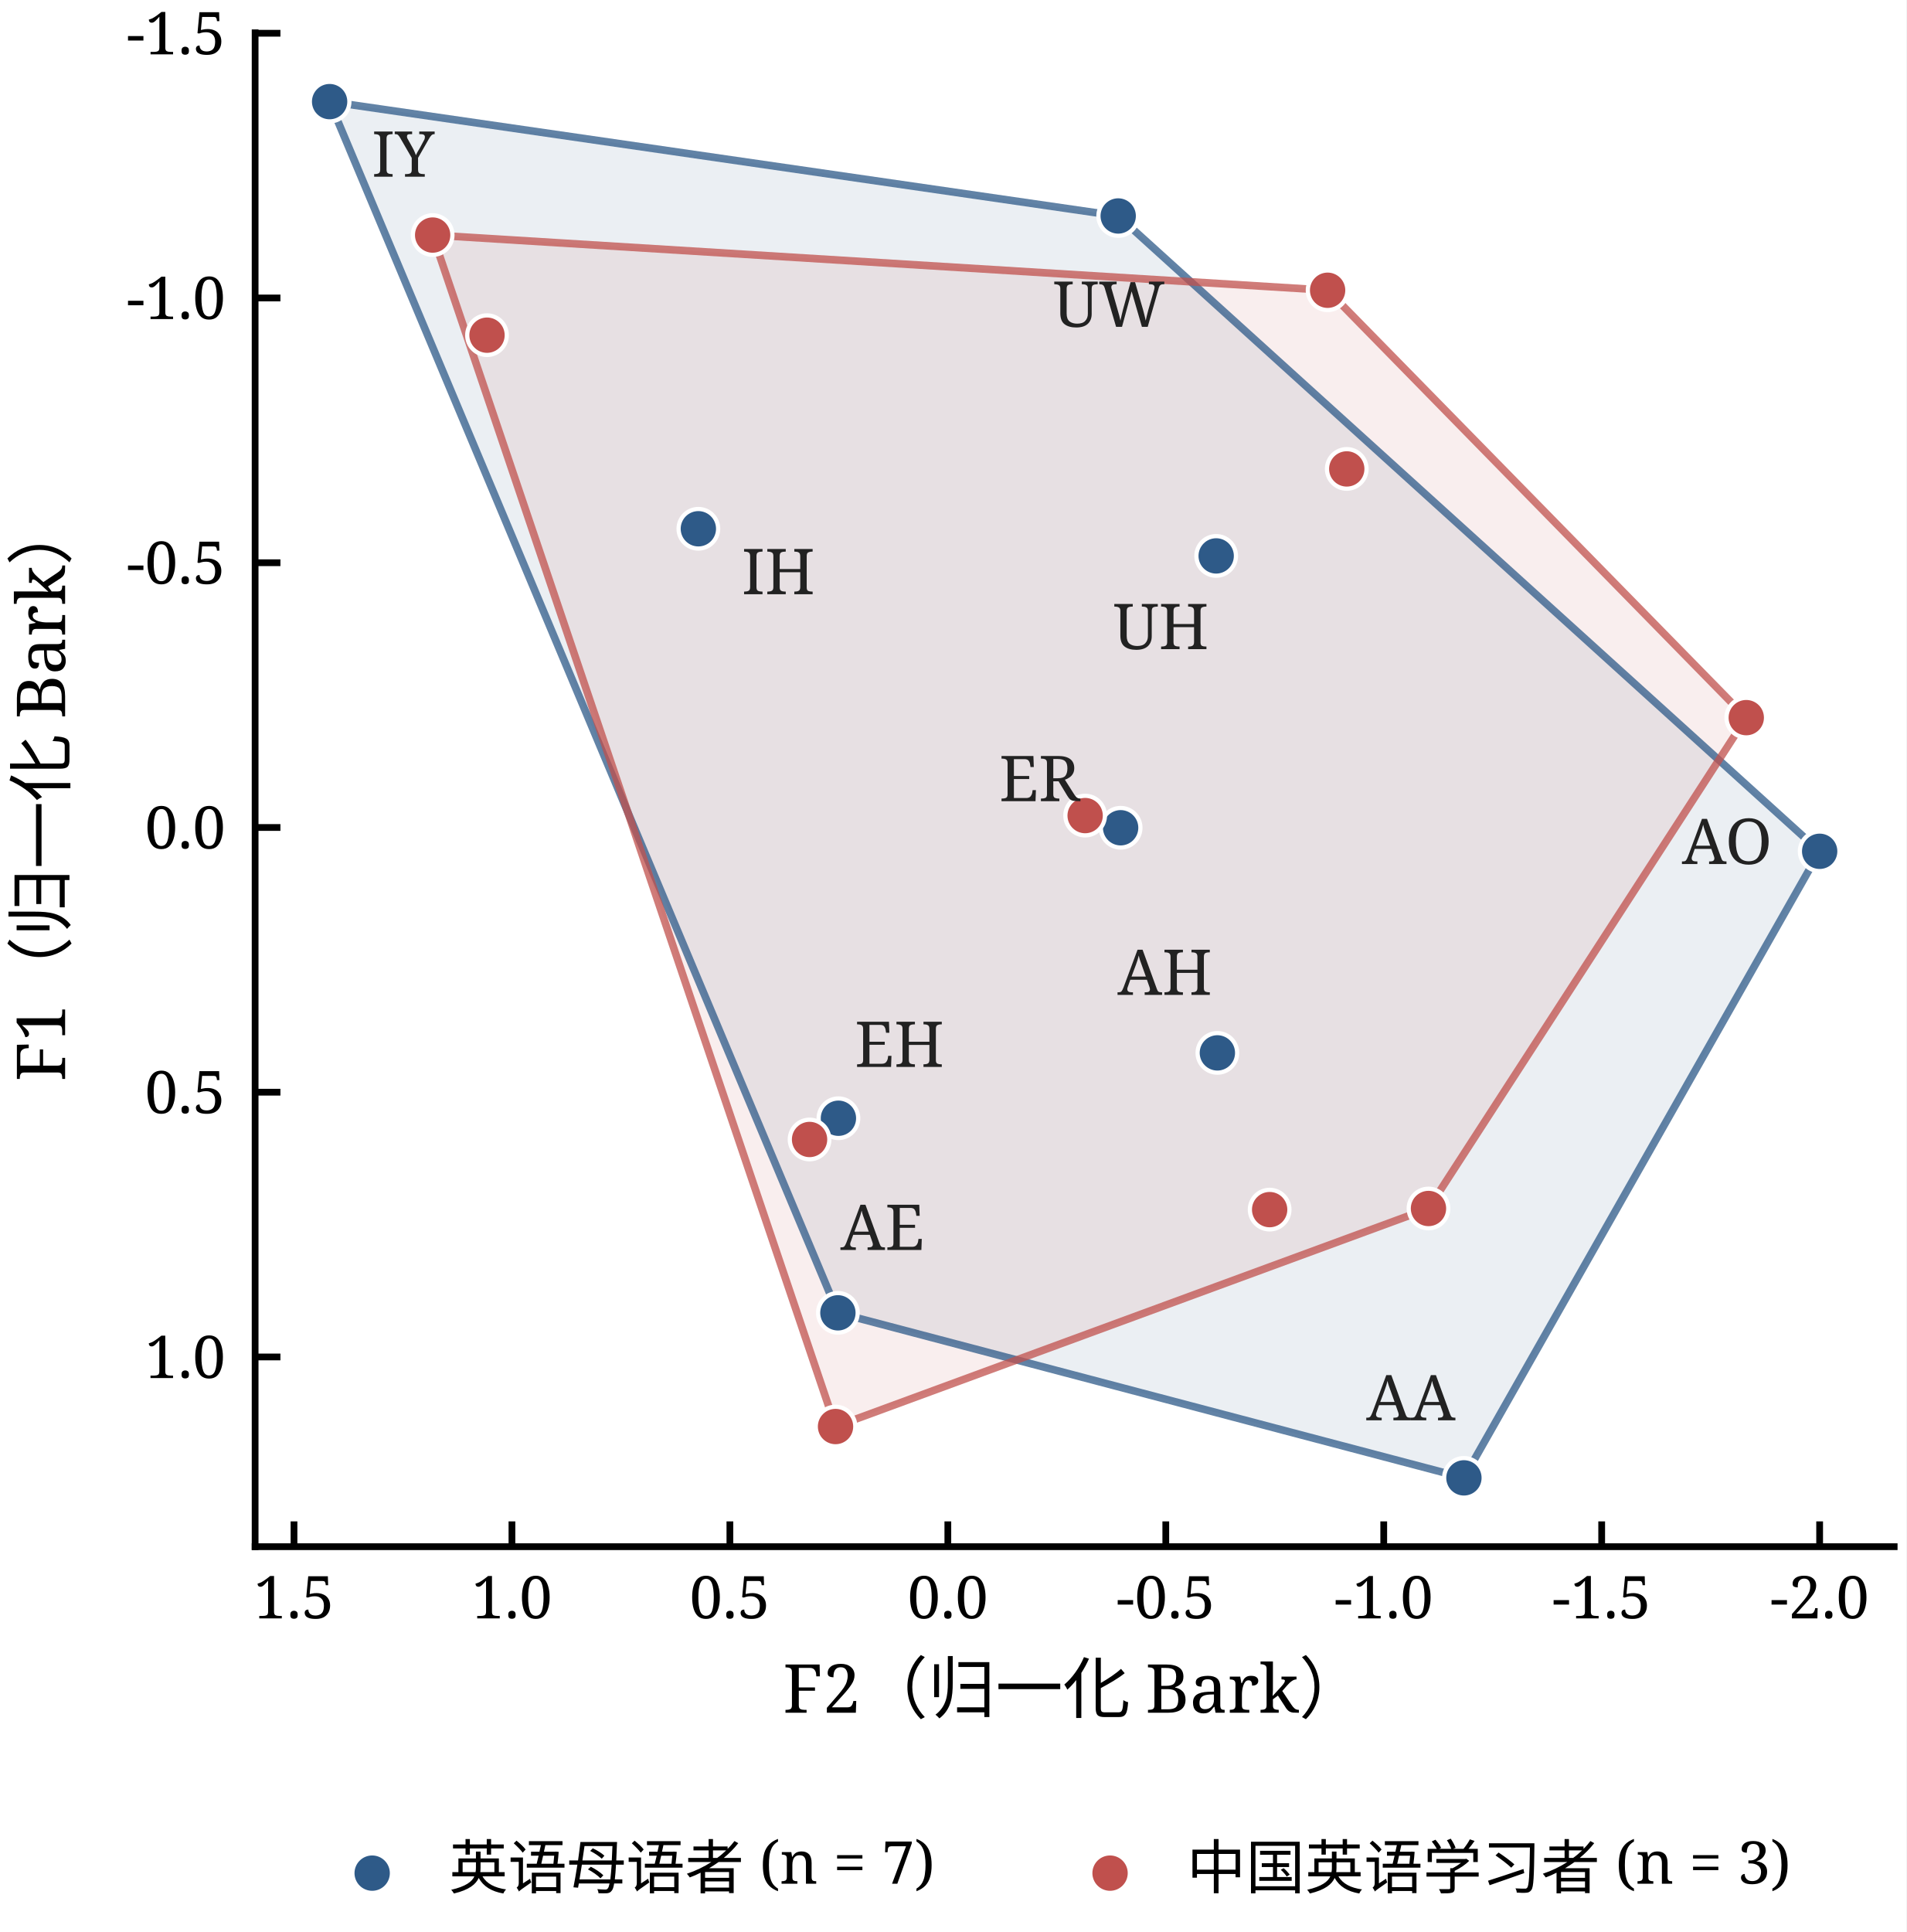
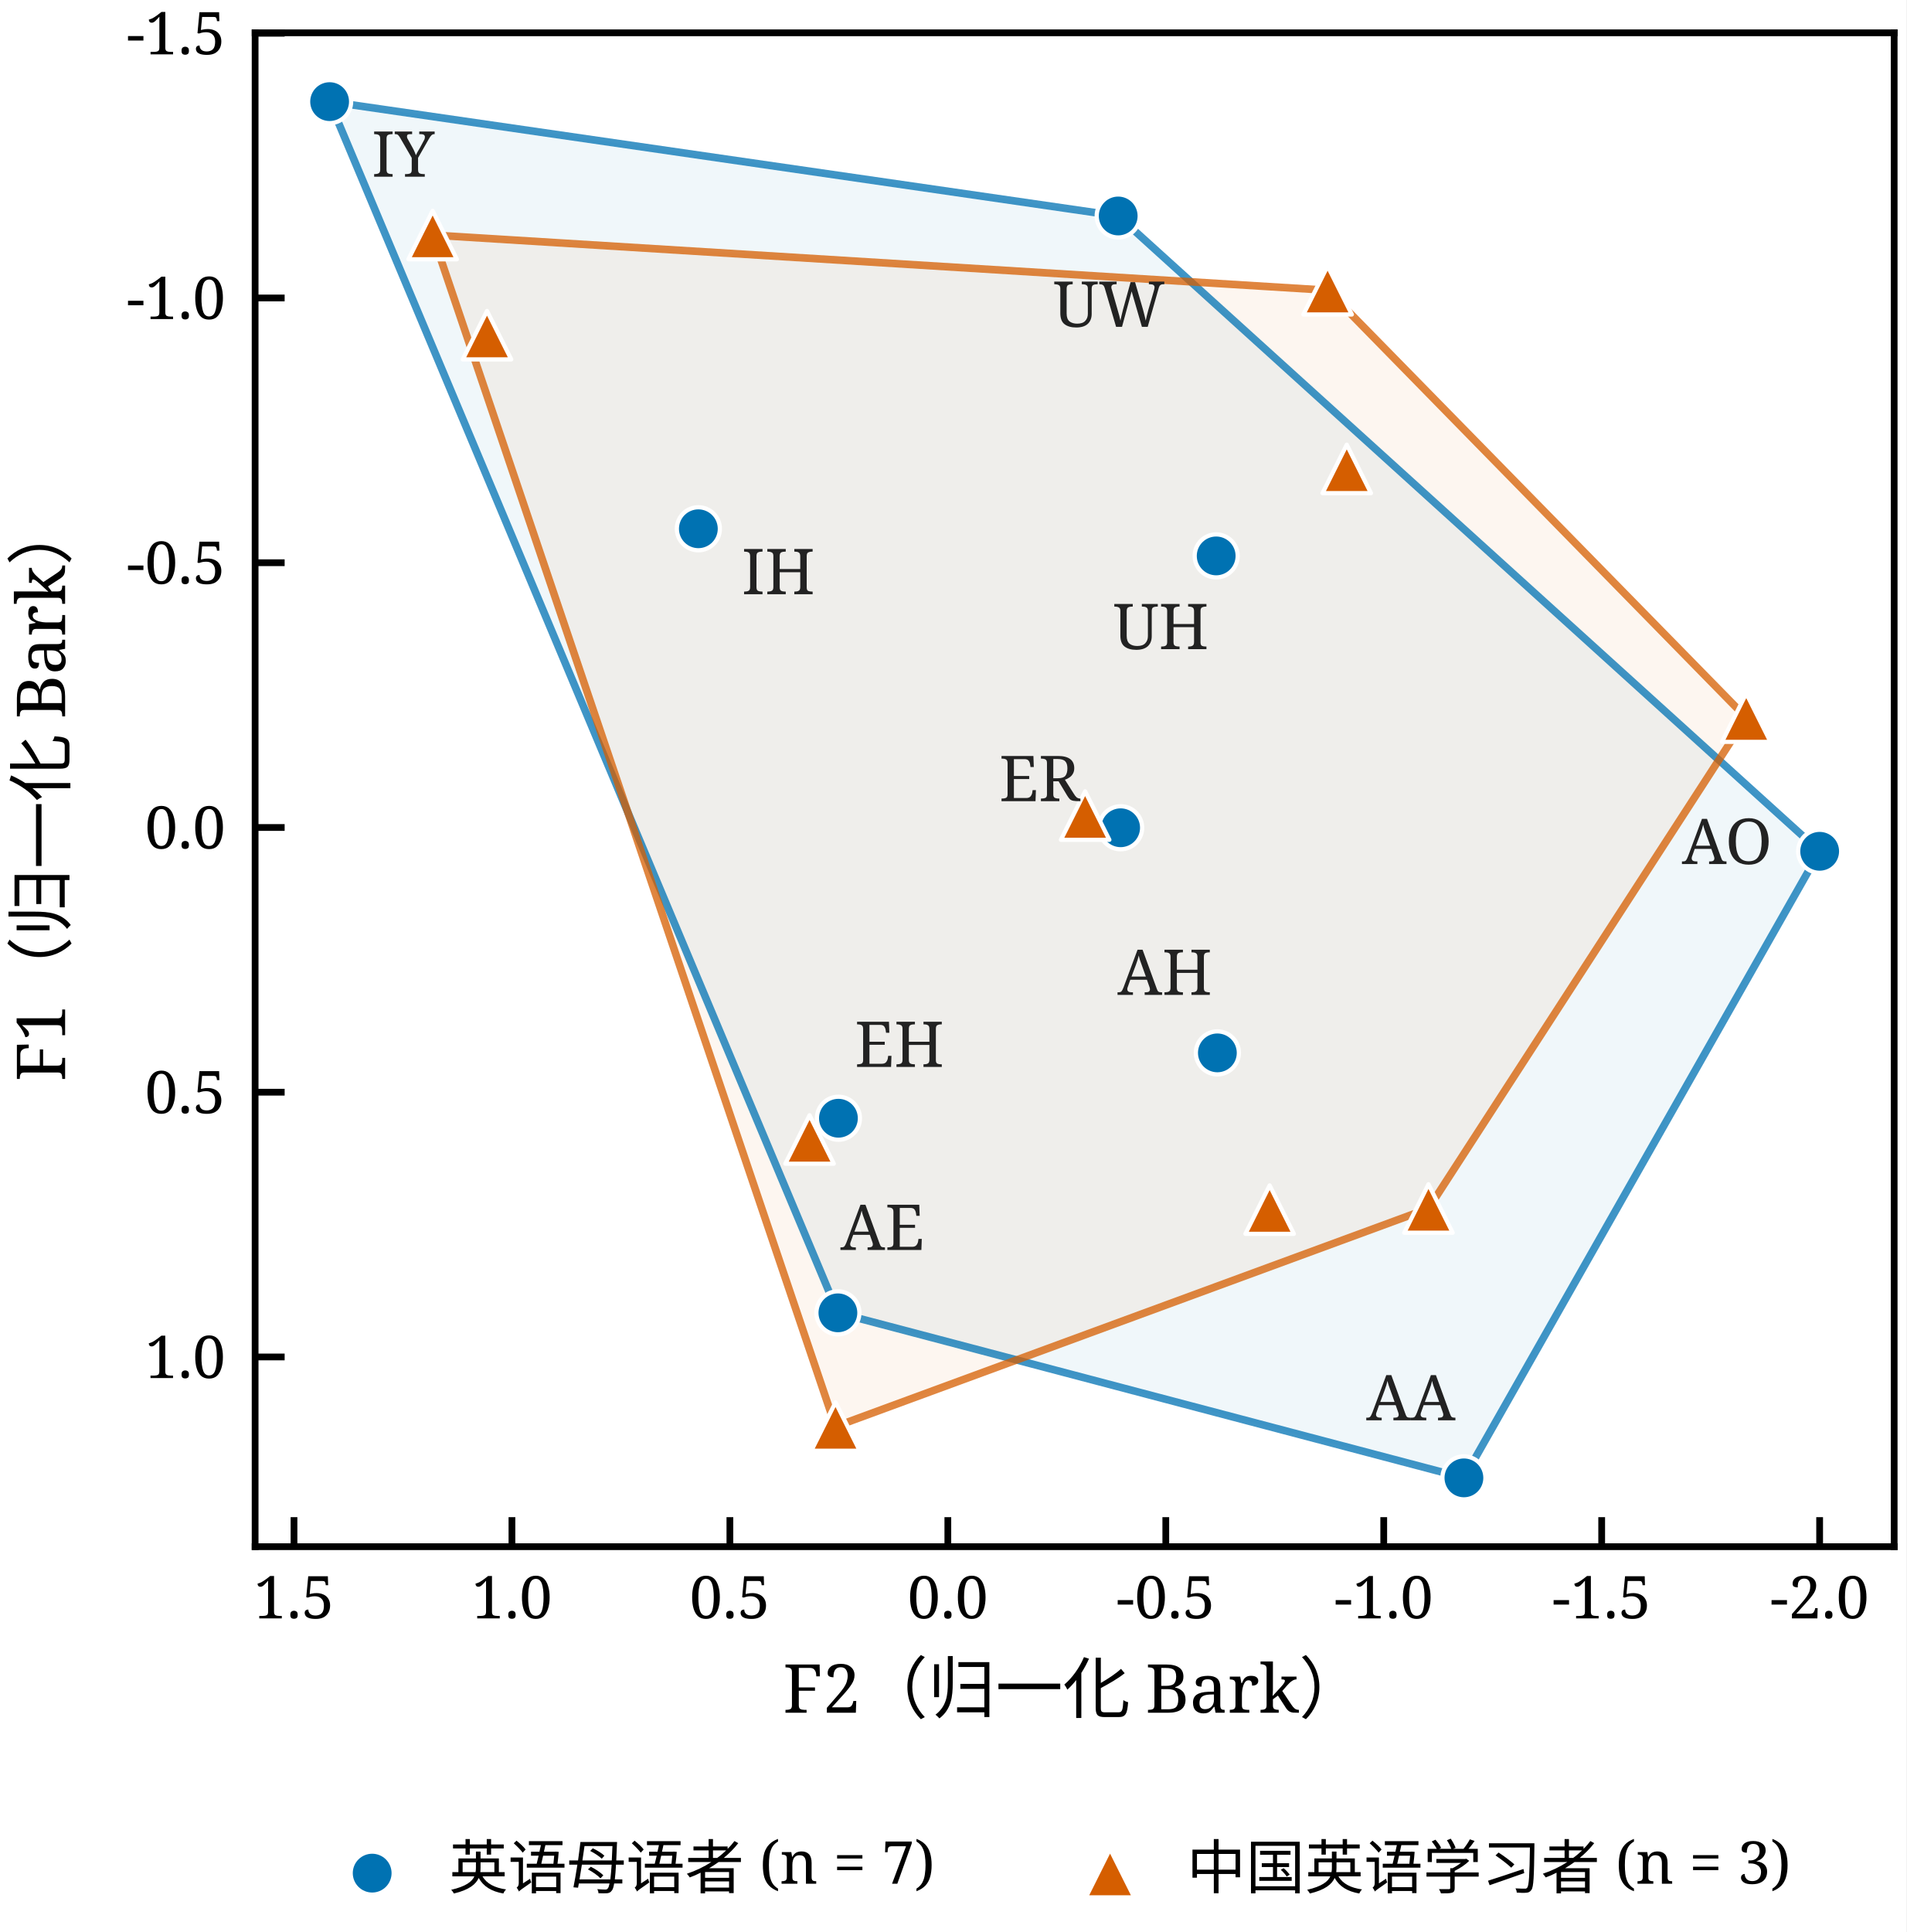
<svg xmlns="http://www.w3.org/2000/svg" xmlns:xlink="http://www.w3.org/1999/xlink" width="226.054pt" height="229.068pt" viewBox="0 0 226.054 229.068" version="1.1">
  <defs>
    <style type="text/css">*{stroke-linejoin: round; stroke-linecap: butt}</style>
  </defs>
  <g id="figure_1">
    <g id="patch_1">
      <path d="M 0 229.068  L 226.054 229.068  L 226.054 0  L 0 0  z " style="fill: #ffffff" />
    </g>
    <g id="axes_1">
      <g id="patch_2">
        <path d="M 30.253 183.383  L 224.614 183.383  L 224.614 3.89  L 30.253 3.89  z " style="fill: #ffffff" />
      </g>
      <g id="patch_3">
-         <path d="M 215.779 100.934  L 173.594 175.224  L 99.36 155.656  L 39.087 12.049  L 132.598 25.607  z " clip-path="url(#p65f899d3b1)" style="fill: #2e5a88; opacity: 0.1" />
+         <path d="M 215.779 100.934  L 173.594 175.224  L 99.36 155.656  L 39.087 12.049  L 132.598 25.607  z " clip-path="url(#p278a713619)" style="fill: #0072b2; opacity: 0.06" />
      </g>
      <g id="patch_4">
-         <path d="M 99.079 169.138  L 51.305 27.87  L 157.431 34.415  L 207.076 85.087  L 169.392 143.286  z " clip-path="url(#p65f899d3b1)" style="fill: #c0504d; opacity: 0.1" />
+         <path d="M 99.079 169.138  L 51.305 27.87  L 157.431 34.415  L 207.076 85.087  L 169.392 143.286  z " clip-path="url(#p278a713619)" style="fill: #d55e00; opacity: 0.06" />
      </g>
      <g id="matplotlib.axis_1">
        <g id="xtick_1">
          <g id="line2d_1">
            <defs>
-               <path id="mee6b60e5bb" d="M 0 0  L 0 -3  " style="stroke: #000000; stroke-width: 0.8" />
+               <path id="me5aad64e26" d="M 0 0  L 0 -3.5  " style="stroke: #000000; stroke-width: 0.8" />
            </defs>
            <g>
-               <use xlink:href="#mee6b60e5bb" x="215.776" y="183.383" style="stroke: #000000; stroke-width: 0.8" />
+               <use xlink:href="#me5aad64e26" x="215.776" y="183.383" style="stroke: #000000; stroke-width: 0.8" />
            </g>
          </g>
          <g id="text_1">
            <text style="font-size: 7px; font-family: 'SimSun'; text-anchor: middle" x="215.776" y="191.887" transform="rotate(-0 215.7756 191.8868)">-2.0</text>
          </g>
        </g>
        <g id="xtick_2">
          <g id="line2d_2">
            <g>
-               <use xlink:href="#mee6b60e5bb" x="189.931" y="183.383" style="stroke: #000000; stroke-width: 0.8" />
+               <use xlink:href="#me5aad64e26" x="189.931" y="183.383" style="stroke: #000000; stroke-width: 0.8" />
            </g>
          </g>
          <g id="text_2">
            <text style="font-size: 7px; font-family: 'SimSun'; text-anchor: middle" x="189.931" y="191.887" transform="rotate(-0 189.9309 191.8868)">-1.5</text>
          </g>
        </g>
        <g id="xtick_3">
          <g id="line2d_3">
            <g>
-               <use xlink:href="#mee6b60e5bb" x="164.086" y="183.383" style="stroke: #000000; stroke-width: 0.8" />
+               <use xlink:href="#me5aad64e26" x="164.086" y="183.383" style="stroke: #000000; stroke-width: 0.8" />
            </g>
          </g>
          <g id="text_3">
            <text style="font-size: 7px; font-family: 'SimSun'; text-anchor: middle" x="164.086" y="191.887" transform="rotate(-0 164.0862 191.8868)">-1.0</text>
          </g>
        </g>
        <g id="xtick_4">
          <g id="line2d_4">
            <g>
-               <use xlink:href="#mee6b60e5bb" x="138.242" y="183.383" style="stroke: #000000; stroke-width: 0.8" />
+               <use xlink:href="#me5aad64e26" x="138.242" y="183.383" style="stroke: #000000; stroke-width: 0.8" />
            </g>
          </g>
          <g id="text_4">
            <text style="font-size: 7px; font-family: 'SimSun'; text-anchor: middle" x="138.242" y="191.887" transform="rotate(-0 138.2415 191.8868)">-0.5</text>
          </g>
        </g>
        <g id="xtick_5">
          <g id="line2d_5">
            <g>
-               <use xlink:href="#mee6b60e5bb" x="112.397" y="183.383" style="stroke: #000000; stroke-width: 0.8" />
+               <use xlink:href="#me5aad64e26" x="112.397" y="183.383" style="stroke: #000000; stroke-width: 0.8" />
            </g>
          </g>
          <g id="text_5">
            <text style="font-size: 7px; font-family: 'SimSun'; text-anchor: middle" x="112.397" y="191.887" transform="rotate(-0 112.3968 191.8868)">0.0</text>
          </g>
        </g>
        <g id="xtick_6">
          <g id="line2d_6">
            <g>
-               <use xlink:href="#mee6b60e5bb" x="86.552" y="183.383" style="stroke: #000000; stroke-width: 0.8" />
+               <use xlink:href="#me5aad64e26" x="86.552" y="183.383" style="stroke: #000000; stroke-width: 0.8" />
            </g>
          </g>
          <g id="text_6">
            <text style="font-size: 7px; font-family: 'SimSun'; text-anchor: middle" x="86.552" y="191.887" transform="rotate(-0 86.55214 191.8868)">0.5</text>
          </g>
        </g>
        <g id="xtick_7">
          <g id="line2d_7">
            <g>
-               <use xlink:href="#mee6b60e5bb" x="60.707" y="183.383" style="stroke: #000000; stroke-width: 0.8" />
+               <use xlink:href="#me5aad64e26" x="60.707" y="183.383" style="stroke: #000000; stroke-width: 0.8" />
            </g>
          </g>
          <g id="text_7">
            <text style="font-size: 7px; font-family: 'SimSun'; text-anchor: middle" x="60.707" y="191.887" transform="rotate(-0 60.70745 191.8868)">1.0</text>
          </g>
        </g>
        <g id="xtick_8">
          <g id="line2d_8">
            <g>
-               <use xlink:href="#mee6b60e5bb" x="34.863" y="183.383" style="stroke: #000000; stroke-width: 0.8" />
+               <use xlink:href="#me5aad64e26" x="34.863" y="183.383" style="stroke: #000000; stroke-width: 0.8" />
            </g>
          </g>
          <g id="text_8">
            <text style="font-size: 7px; font-family: 'SimSun'; text-anchor: middle" x="34.863" y="191.887" transform="rotate(-0 34.86276 191.8868)">1.5</text>
          </g>
        </g>
        <g id="text_9">
          <text style="font-size: 8px; font-family: 'SimSun'; text-anchor: middle" x="127.433" y="203.07" transform="rotate(-0 127.433 203.0704)">F2（归一化 Bark）</text>
        </g>
      </g>
      <g id="matplotlib.axis_2">
        <g id="ytick_1">
          <g id="line2d_9">
            <defs>
-               <path id="mf7d2814966" d="M 0 0  L 3 0  " style="stroke: #000000; stroke-width: 0.8" />
+               <path id="m56af948807" d="M 0 0  L 3.5 0  " style="stroke: #000000; stroke-width: 0.8" />
            </defs>
            <g>
-               <use xlink:href="#mf7d2814966" x="30.253" y="3.942" style="stroke: #000000; stroke-width: 0.8" />
+               <use xlink:href="#m56af948807" x="30.253" y="3.942" style="stroke: #000000; stroke-width: 0.8" />
            </g>
          </g>
          <g id="text_10">
            <text style="font-size: 7px; font-family: 'SimSun'; text-anchor: end" x="26.753" y="6.444" transform="rotate(-0 26.7525 6.443906)">-1.5</text>
          </g>
        </g>
        <g id="ytick_2">
          <g id="line2d_10">
            <g>
-               <use xlink:href="#mf7d2814966" x="30.253" y="35.331" style="stroke: #000000; stroke-width: 0.8" />
+               <use xlink:href="#m56af948807" x="30.253" y="35.331" style="stroke: #000000; stroke-width: 0.8" />
            </g>
          </g>
          <g id="text_11">
            <text style="font-size: 7px; font-family: 'SimSun'; text-anchor: end" x="26.753" y="37.833" transform="rotate(-0 26.7525 37.83303)">-1.0</text>
          </g>
        </g>
        <g id="ytick_3">
          <g id="line2d_11">
            <g>
-               <use xlink:href="#mf7d2814966" x="30.253" y="66.72" style="stroke: #000000; stroke-width: 0.8" />
+               <use xlink:href="#m56af948807" x="30.253" y="66.72" style="stroke: #000000; stroke-width: 0.8" />
            </g>
          </g>
          <g id="text_12">
            <text style="font-size: 7px; font-family: 'SimSun'; text-anchor: end" x="26.753" y="69.222" transform="rotate(-0 26.7525 69.22215)">-0.5</text>
          </g>
        </g>
        <g id="ytick_4">
          <g id="line2d_12">
            <g>
-               <use xlink:href="#mf7d2814966" x="30.253" y="98.109" style="stroke: #000000; stroke-width: 0.8" />
+               <use xlink:href="#m56af948807" x="30.253" y="98.109" style="stroke: #000000; stroke-width: 0.8" />
            </g>
          </g>
          <g id="text_13">
            <text style="font-size: 7px; font-family: 'SimSun'; text-anchor: end" x="26.753" y="100.611" transform="rotate(-0 26.7525 100.6113)">0.0</text>
          </g>
        </g>
        <g id="ytick_5">
          <g id="line2d_13">
            <g>
-               <use xlink:href="#mf7d2814966" x="30.253" y="129.498" style="stroke: #000000; stroke-width: 0.8" />
+               <use xlink:href="#m56af948807" x="30.253" y="129.498" style="stroke: #000000; stroke-width: 0.8" />
            </g>
          </g>
          <g id="text_14">
            <text style="font-size: 7px; font-family: 'SimSun'; text-anchor: end" x="26.753" y="132" transform="rotate(-0 26.7525 132.0004)">0.5</text>
          </g>
        </g>
        <g id="ytick_6">
          <g id="line2d_14">
            <g>
-               <use xlink:href="#mf7d2814966" x="30.253" y="160.888" style="stroke: #000000; stroke-width: 0.8" />
+               <use xlink:href="#m56af948807" x="30.253" y="160.888" style="stroke: #000000; stroke-width: 0.8" />
            </g>
          </g>
          <g id="text_15">
            <text style="font-size: 7px; font-family: 'SimSun'; text-anchor: end" x="26.753" y="163.39" transform="rotate(-0 26.7525 163.3895)">1.0</text>
          </g>
        </g>
        <g id="text_16">
          <text style="font-size: 8px; font-family: 'SimSun'; text-anchor: middle" x="7.721" y="93.637" transform="rotate(-90 7.72125 93.6366)">F1（归一化 Bark）</text>
        </g>
      </g>
      <g id="line2d_15">
-         <path d="M 215.779 100.934  L 173.594 175.224  L 99.36 155.656  L 39.087 12.049  L 132.598 25.607  L 215.779 100.934  " clip-path="url(#p65f899d3b1)" style="fill: none; stroke: #2e5a88; stroke-opacity: 0.75; stroke-width: 0.9; stroke-linecap: square" />
+         <path d="M 215.779 100.934  L 173.594 175.224  L 99.36 155.656  L 39.087 12.049  L 132.598 25.607  L 215.779 100.934  " clip-path="url(#p278a713619)" style="fill: none; stroke: #0072b2; stroke-opacity: 0.75; stroke-width: 0.9; stroke-linecap: square" />
      </g>
      <g id="line2d_16">
-         <path d="M 99.079 169.138  L 51.305 27.87  L 157.431 34.415  L 207.076 85.087  L 169.392 143.286  L 99.079 169.138  " clip-path="url(#p65f899d3b1)" style="fill: none; stroke: #c0504d; stroke-opacity: 0.75; stroke-width: 0.9; stroke-linecap: square" />
+         <path d="M 99.079 169.138  L 51.305 27.87  L 157.431 34.415  L 207.076 85.087  L 169.392 143.286  L 99.079 169.138  " clip-path="url(#p278a713619)" style="fill: none; stroke: #d55e00; stroke-opacity: 0.75; stroke-width: 0.9; stroke-linecap: square" />
      </g>
      <g id="patch_5">
        <path d="M 30.253 183.383  L 30.253 3.89  " style="fill: none; stroke: #000000; stroke-width: 0.8; stroke-linejoin: miter; stroke-linecap: square" />
      </g>
      <g id="patch_6">
+         <path d="M 224.614 183.383  L 224.614 3.89  " style="fill: none; stroke: #000000; stroke-width: 0.8; stroke-linejoin: miter; stroke-linecap: square" />
+       </g>
+       <g id="patch_7">
        <path d="M 30.253 183.383  L 224.614 183.383  " style="fill: none; stroke: #000000; stroke-width: 0.8; stroke-linejoin: miter; stroke-linecap: square" />
+       </g>
+       <g id="patch_8">
+         <path d="M 30.253 3.89  L 224.614 3.89  " style="fill: none; stroke: #000000; stroke-width: 0.8; stroke-linejoin: miter; stroke-linecap: square" />
      </g>
      <g id="PathCollection_1">
        <defs>
-           <path id="m42b3d9fa07" d="M 0 2.345  C 0.622 2.345 1.219 2.098 1.658 1.658  C 2.098 1.219 2.345 0.622 2.345 0  C 2.345 -0.622 2.098 -1.219 1.658 -1.658  C 1.219 -2.098 0.622 -2.345 0 -2.345  C -0.622 -2.345 -1.219 -2.098 -1.658 -1.658  C -2.098 -1.219 -2.345 -0.622 -2.345 0  C -2.345 0.622 -2.098 1.219 -1.658 1.658  C -1.219 2.098 -0.622 2.345 0 2.345  z " style="stroke: #ffffff; stroke-width: 0.5" />
+           <path id="meb0c75409f" d="M 0 2.55  C 0.676 2.55 1.325 2.281 1.803 1.803  C 2.281 1.325 2.55 0.676 2.55 0  C 2.55 -0.676 2.281 -1.325 1.803 -1.803  C 1.325 -2.281 0.676 -2.55 0 -2.55  C -0.676 -2.55 -1.325 -2.281 -1.803 -1.803  C -2.281 -1.325 -2.55 -0.676 -2.55 0  C -2.55 0.676 -2.281 1.325 -1.803 1.803  C -1.325 2.281 -0.676 2.55 0 2.55  z " style="stroke: #ffffff; stroke-width: 0.5" />
        </defs>
-         <g clip-path="url(#p65f899d3b1)">
-           <use xlink:href="#m42b3d9fa07" x="99.422" y="132.584" style="fill: #2e5a88; stroke: #ffffff; stroke-width: 0.5" />
-           <use xlink:href="#m42b3d9fa07" x="39.087" y="12.049" style="fill: #2e5a88; stroke: #ffffff; stroke-width: 0.5" />
-           <use xlink:href="#m42b3d9fa07" x="132.598" y="25.607" style="fill: #2e5a88; stroke: #ffffff; stroke-width: 0.5" />
-           <use xlink:href="#m42b3d9fa07" x="99.36" y="155.656" style="fill: #2e5a88; stroke: #ffffff; stroke-width: 0.5" />
-           <use xlink:href="#m42b3d9fa07" x="173.594" y="175.224" style="fill: #2e5a88; stroke: #ffffff; stroke-width: 0.5" />
-           <use xlink:href="#m42b3d9fa07" x="215.779" y="100.934" style="fill: #2e5a88; stroke: #ffffff; stroke-width: 0.5" />
-           <use xlink:href="#m42b3d9fa07" x="132.887" y="98.144" style="fill: #2e5a88; stroke: #ffffff; stroke-width: 0.5" />
-           <use xlink:href="#m42b3d9fa07" x="82.813" y="62.694" style="fill: #2e5a88; stroke: #ffffff; stroke-width: 0.5" />
-           <use xlink:href="#m42b3d9fa07" x="144.217" y="65.912" style="fill: #2e5a88; stroke: #ffffff; stroke-width: 0.5" />
-           <use xlink:href="#m42b3d9fa07" x="144.359" y="124.835" style="fill: #2e5a88; stroke: #ffffff; stroke-width: 0.5" />
+         <g clip-path="url(#p278a713619)">
+           <use xlink:href="#meb0c75409f" x="99.422" y="132.584" style="fill: #0072b2; stroke: #ffffff; stroke-width: 0.5" />
+           <use xlink:href="#meb0c75409f" x="39.087" y="12.049" style="fill: #0072b2; stroke: #ffffff; stroke-width: 0.5" />
+           <use xlink:href="#meb0c75409f" x="132.598" y="25.607" style="fill: #0072b2; stroke: #ffffff; stroke-width: 0.5" />
+           <use xlink:href="#meb0c75409f" x="99.36" y="155.656" style="fill: #0072b2; stroke: #ffffff; stroke-width: 0.5" />
+           <use xlink:href="#meb0c75409f" x="173.594" y="175.224" style="fill: #0072b2; stroke: #ffffff; stroke-width: 0.5" />
+           <use xlink:href="#meb0c75409f" x="215.779" y="100.934" style="fill: #0072b2; stroke: #ffffff; stroke-width: 0.5" />
+           <use xlink:href="#meb0c75409f" x="132.887" y="98.144" style="fill: #0072b2; stroke: #ffffff; stroke-width: 0.5" />
+           <use xlink:href="#meb0c75409f" x="82.813" y="62.694" style="fill: #0072b2; stroke: #ffffff; stroke-width: 0.5" />
+           <use xlink:href="#meb0c75409f" x="144.217" y="65.912" style="fill: #0072b2; stroke: #ffffff; stroke-width: 0.5" />
+           <use xlink:href="#meb0c75409f" x="144.359" y="124.835" style="fill: #0072b2; stroke: #ffffff; stroke-width: 0.5" />
        </g>
      </g>
      <g id="PathCollection_2">
        <defs>
-           <path id="mb7eba20ca0" d="M 0 2.345  C 0.622 2.345 1.219 2.098 1.658 1.658  C 2.098 1.219 2.345 0.622 2.345 0  C 2.345 -0.622 2.098 -1.219 1.658 -1.658  C 1.219 -2.098 0.622 -2.345 0 -2.345  C -0.622 -2.345 -1.219 -2.098 -1.658 -1.658  C -2.098 -1.219 -2.345 -0.622 -2.345 0  C -2.345 0.622 -2.098 1.219 -1.658 1.658  C -1.219 2.098 -0.622 2.345 0 2.345  z " style="stroke: #ffffff; stroke-width: 0.5" />
+           <path id="m7f5fb38718" d="M 0 -2.872  L -2.872 2.872  L 2.872 2.872  z " style="stroke: #ffffff; stroke-width: 0.5" />
        </defs>
-         <g clip-path="url(#p65f899d3b1)">
-           <use xlink:href="#mb7eba20ca0" x="96" y="135.103" style="fill: #c0504d; stroke: #ffffff; stroke-width: 0.5" />
-           <use xlink:href="#mb7eba20ca0" x="51.305" y="27.87" style="fill: #c0504d; stroke: #ffffff; stroke-width: 0.5" />
-           <use xlink:href="#mb7eba20ca0" x="157.431" y="34.415" style="fill: #c0504d; stroke: #ffffff; stroke-width: 0.5" />
-           <use xlink:href="#mb7eba20ca0" x="99.079" y="169.138" style="fill: #c0504d; stroke: #ffffff; stroke-width: 0.5" />
-           <use xlink:href="#mb7eba20ca0" x="169.392" y="143.286" style="fill: #c0504d; stroke: #ffffff; stroke-width: 0.5" />
-           <use xlink:href="#mb7eba20ca0" x="207.076" y="85.087" style="fill: #c0504d; stroke: #ffffff; stroke-width: 0.5" />
-           <use xlink:href="#mb7eba20ca0" x="128.678" y="96.7" style="fill: #c0504d; stroke: #ffffff; stroke-width: 0.5" />
-           <use xlink:href="#mb7eba20ca0" x="57.751" y="39.741" style="fill: #c0504d; stroke: #ffffff; stroke-width: 0.5" />
-           <use xlink:href="#mb7eba20ca0" x="159.701" y="55.598" style="fill: #c0504d; stroke: #ffffff; stroke-width: 0.5" />
-           <use xlink:href="#mb7eba20ca0" x="150.557" y="143.419" style="fill: #c0504d; stroke: #ffffff; stroke-width: 0.5" />
+         <g clip-path="url(#p278a713619)">
+           <use xlink:href="#m7f5fb38718" x="96" y="135.103" style="fill: #d55e00; stroke: #ffffff; stroke-width: 0.5" />
+           <use xlink:href="#m7f5fb38718" x="51.305" y="27.87" style="fill: #d55e00; stroke: #ffffff; stroke-width: 0.5" />
+           <use xlink:href="#m7f5fb38718" x="157.431" y="34.415" style="fill: #d55e00; stroke: #ffffff; stroke-width: 0.5" />
+           <use xlink:href="#m7f5fb38718" x="99.079" y="169.138" style="fill: #d55e00; stroke: #ffffff; stroke-width: 0.5" />
+           <use xlink:href="#m7f5fb38718" x="169.392" y="143.286" style="fill: #d55e00; stroke: #ffffff; stroke-width: 0.5" />
+           <use xlink:href="#m7f5fb38718" x="207.076" y="85.087" style="fill: #d55e00; stroke: #ffffff; stroke-width: 0.5" />
+           <use xlink:href="#m7f5fb38718" x="128.678" y="96.7" style="fill: #d55e00; stroke: #ffffff; stroke-width: 0.5" />
+           <use xlink:href="#m7f5fb38718" x="57.751" y="39.741" style="fill: #d55e00; stroke: #ffffff; stroke-width: 0.5" />
+           <use xlink:href="#m7f5fb38718" x="159.701" y="55.598" style="fill: #d55e00; stroke: #ffffff; stroke-width: 0.5" />
+           <use xlink:href="#m7f5fb38718" x="150.557" y="143.419" style="fill: #d55e00; stroke: #ffffff; stroke-width: 0.5" />
        </g>
      </g>
      <g id="text_17">
        <text style="font-size: 7.5px; font-family: 'SimSun'; text-anchor: middle; fill: #222222" x="47.807" y="20.951" transform="rotate(-0 47.80725 20.95143)">IY</text>
      </g>
      <g id="text_18">
        <text style="font-size: 7.5px; font-family: 'SimSun'; text-anchor: middle; fill: #222222" x="92.302" y="70.455" transform="rotate(-0 92.30198 70.45518)">IH</text>
      </g>
      <g id="text_19">
        <text style="font-size: 7.5px; font-family: 'SimSun'; text-anchor: middle; fill: #222222" x="106.662" y="126.5" transform="rotate(-0 106.6621 126.5002)">EH</text>
      </g>
      <g id="text_20">
        <text style="font-size: 7.5px; font-family: 'SimSun'; text-anchor: middle; fill: #222222" x="104.641" y="148.204" transform="rotate(-0 104.6408 148.2036)">AE</text>
      </g>
      <g id="text_21">
        <text style="font-size: 7.5px; font-family: 'SimSun'; text-anchor: middle; fill: #222222" x="167.301" y="168.4" transform="rotate(-0 167.3008 168.3998)">AA</text>
      </g>
      <g id="text_22">
        <text style="font-size: 7.5px; font-family: 'SimSun'; text-anchor: middle; fill: #222222" x="204.8" y="102.445" transform="rotate(-0 204.8003 102.445)">AO</text>
      </g>
      <g id="text_23">
        <text style="font-size: 7.5px; font-family: 'SimSun'; text-anchor: middle; fill: #222222" x="137.691" y="76.965" transform="rotate(-0 137.6914 76.9652)">UH</text>
      </g>
      <g id="text_24">
        <text style="font-size: 7.5px; font-family: 'SimSun'; text-anchor: middle; fill: #222222" x="131.523" y="38.752" transform="rotate(-0 131.5234 38.7519)">UW</text>
      </g>
      <g id="text_25">
        <text style="font-size: 7.5px; font-family: 'SimSun'; text-anchor: middle; fill: #222222" x="138.136" y="117.962" transform="rotate(-0 138.1359 117.9618)">AH</text>
      </g>
      <g id="text_26">
        <text style="font-size: 7.5px; font-family: 'SimSun'; text-anchor: middle; fill: #222222" x="123.276" y="94.99" transform="rotate(-0 123.2763 94.99031)">ER</text>
      </g>
      <g id="legend_1">
        <g id="PathCollection_3">
          <g>
-             <use xlink:href="#m42b3d9fa07" x="44.133" y="222.088" style="fill: #2e5a88; stroke: #ffffff; stroke-width: 0.5" />
+             <use xlink:href="#meb0c75409f" x="44.133" y="222.088" style="fill: #0072b2; stroke: #ffffff; stroke-width: 0.5" />
          </g>
        </g>
        <g id="text_27">
          <text style="font-size: 7px; font-family: 'SimSun'; text-anchor: start" x="53.233" y="223.925" transform="rotate(-0 53.23301 223.9252)">英语母语者 (n = 7)</text>
        </g>
        <g id="PathCollection_4">
          <g>
-             <use xlink:href="#mb7eba20ca0" x="131.633" y="222.088" style="fill: #c0504d; stroke: #ffffff; stroke-width: 0.5" />
+             <use xlink:href="#m7f5fb38718" x="131.633" y="222.088" style="fill: #d55e00; stroke: #ffffff; stroke-width: 0.5" />
          </g>
        </g>
        <g id="text_28">
          <text style="font-size: 7px; font-family: 'SimSun'; text-anchor: start" x="140.733" y="223.925" transform="rotate(-0 140.733 223.9252)">中国英语学习者 (n = 3)</text>
        </g>
      </g>
    </g>
  </g>
  <defs>
-     <clipPath id="p65f899d3b1">
+     <clipPath id="p278a713619">
      <rect x="30.253" y="3.89" width="194.361" height="179.493" />
    </clipPath>
  </defs>
</svg>
